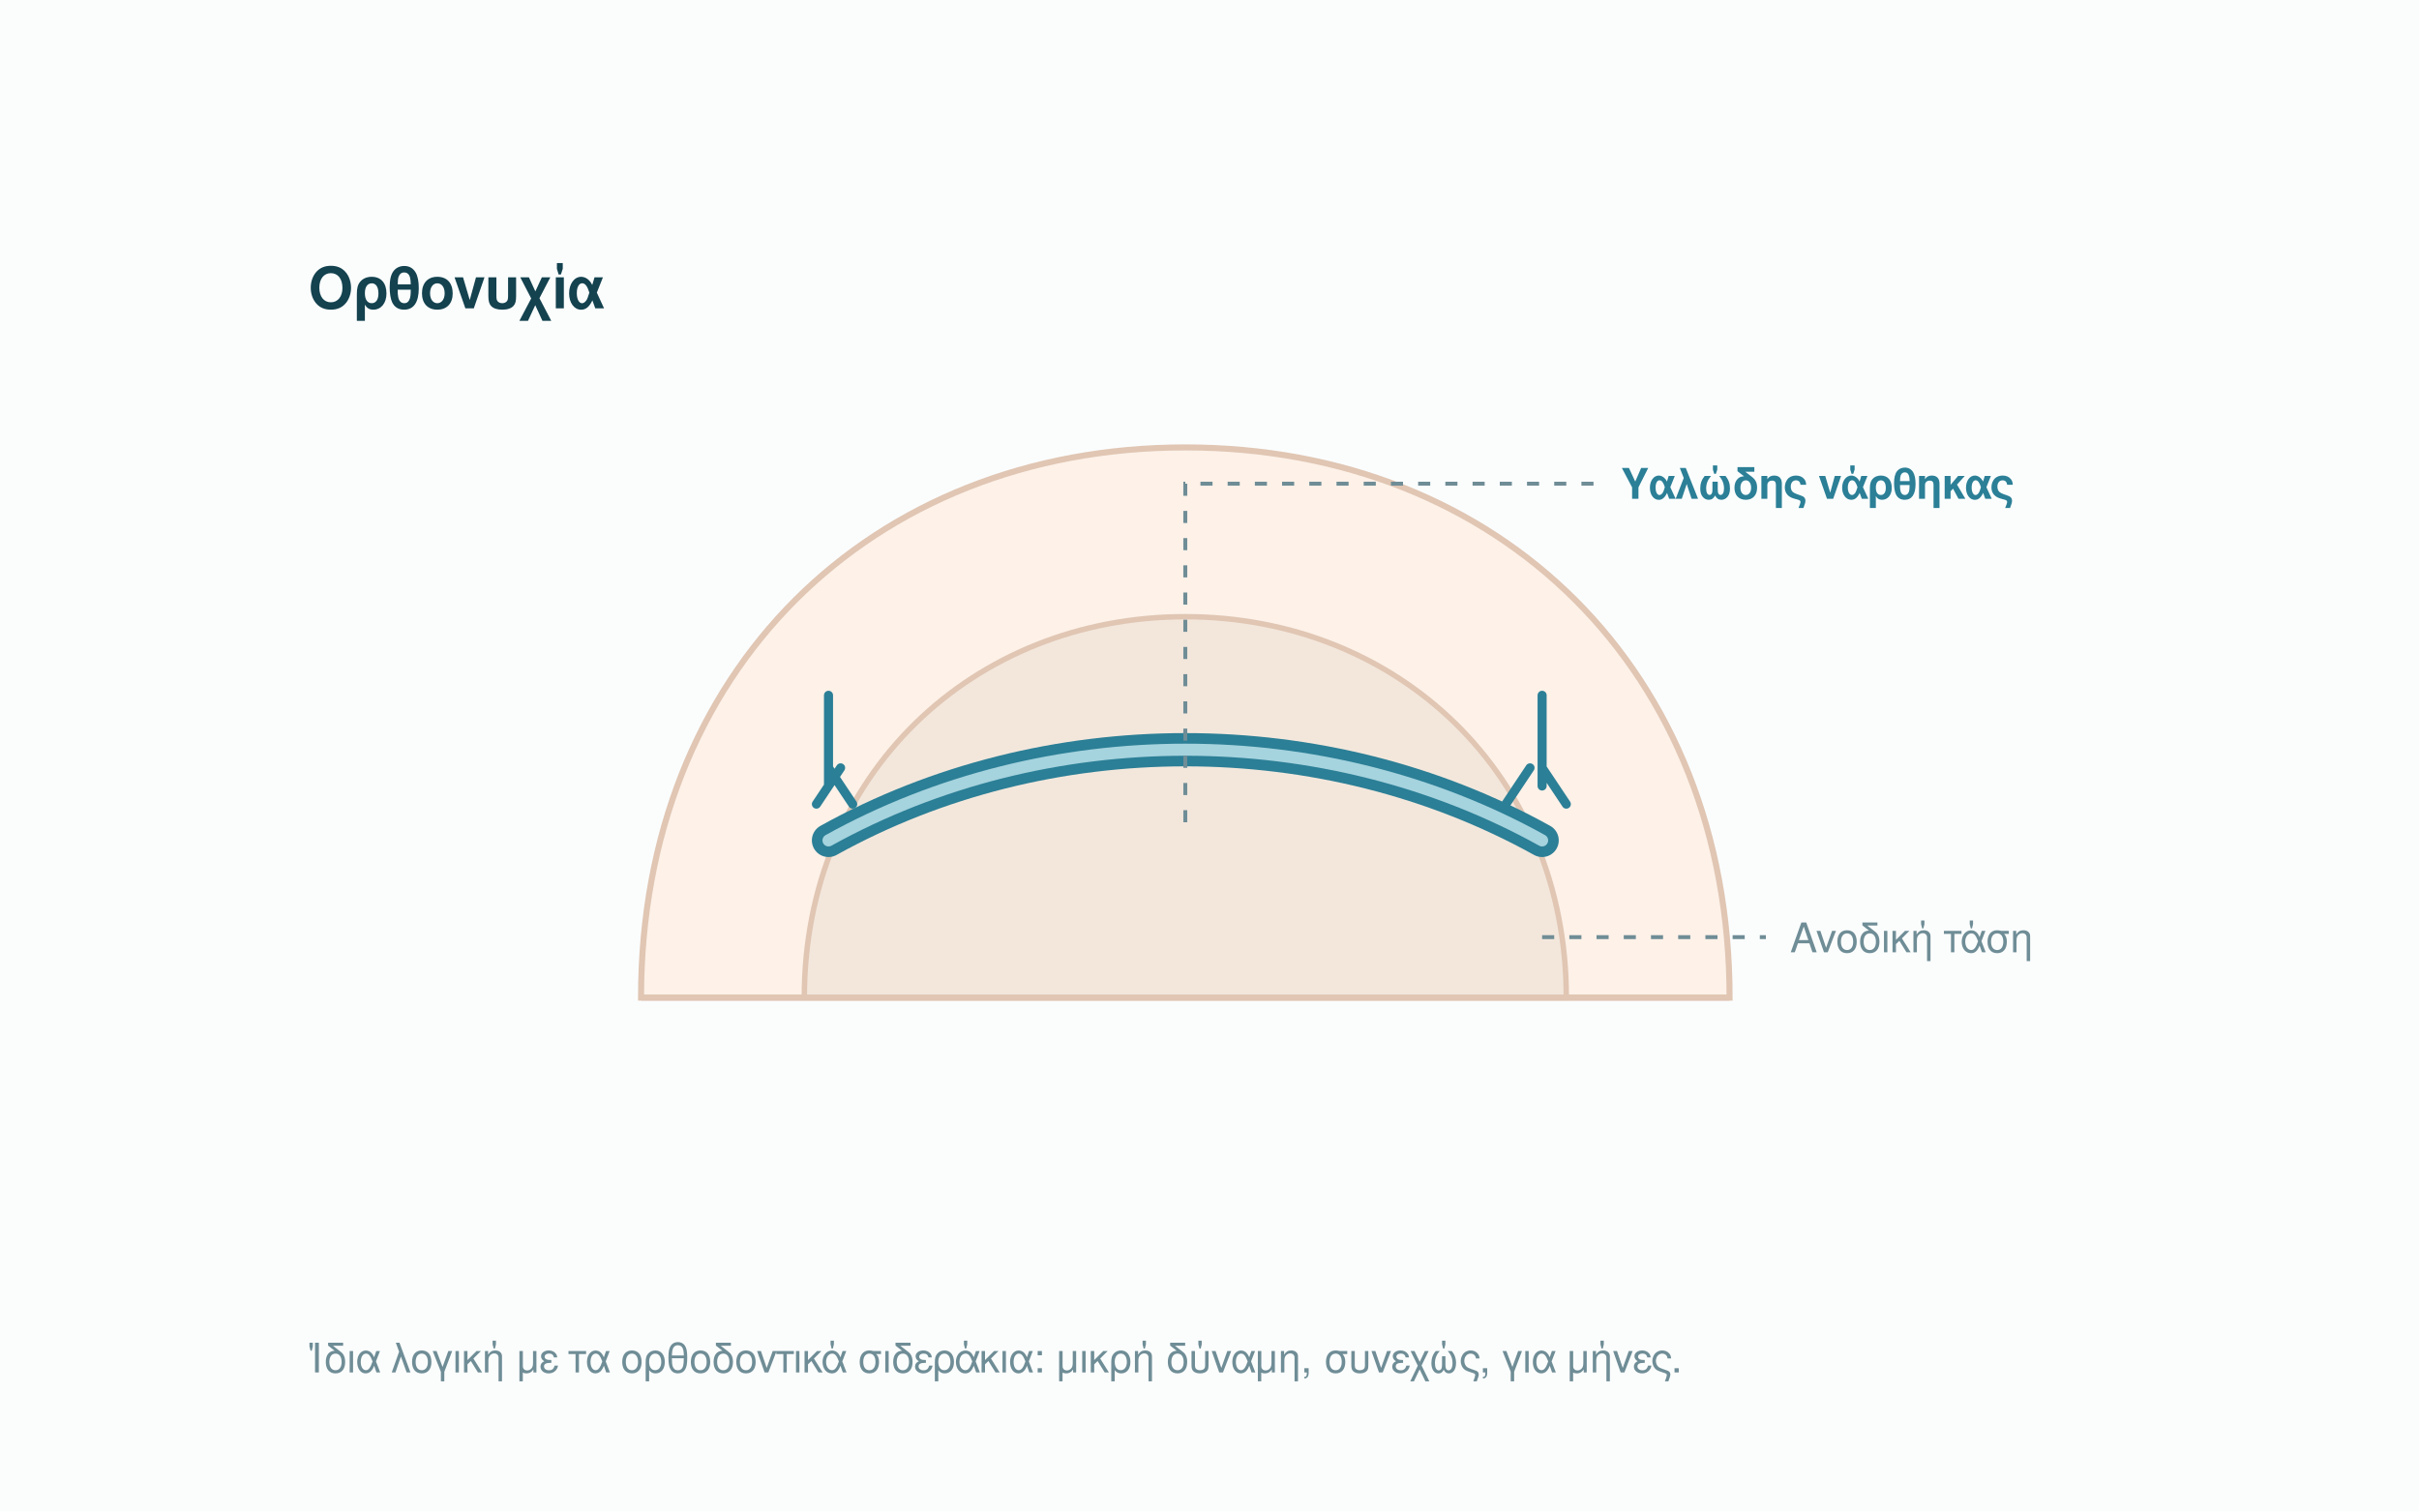
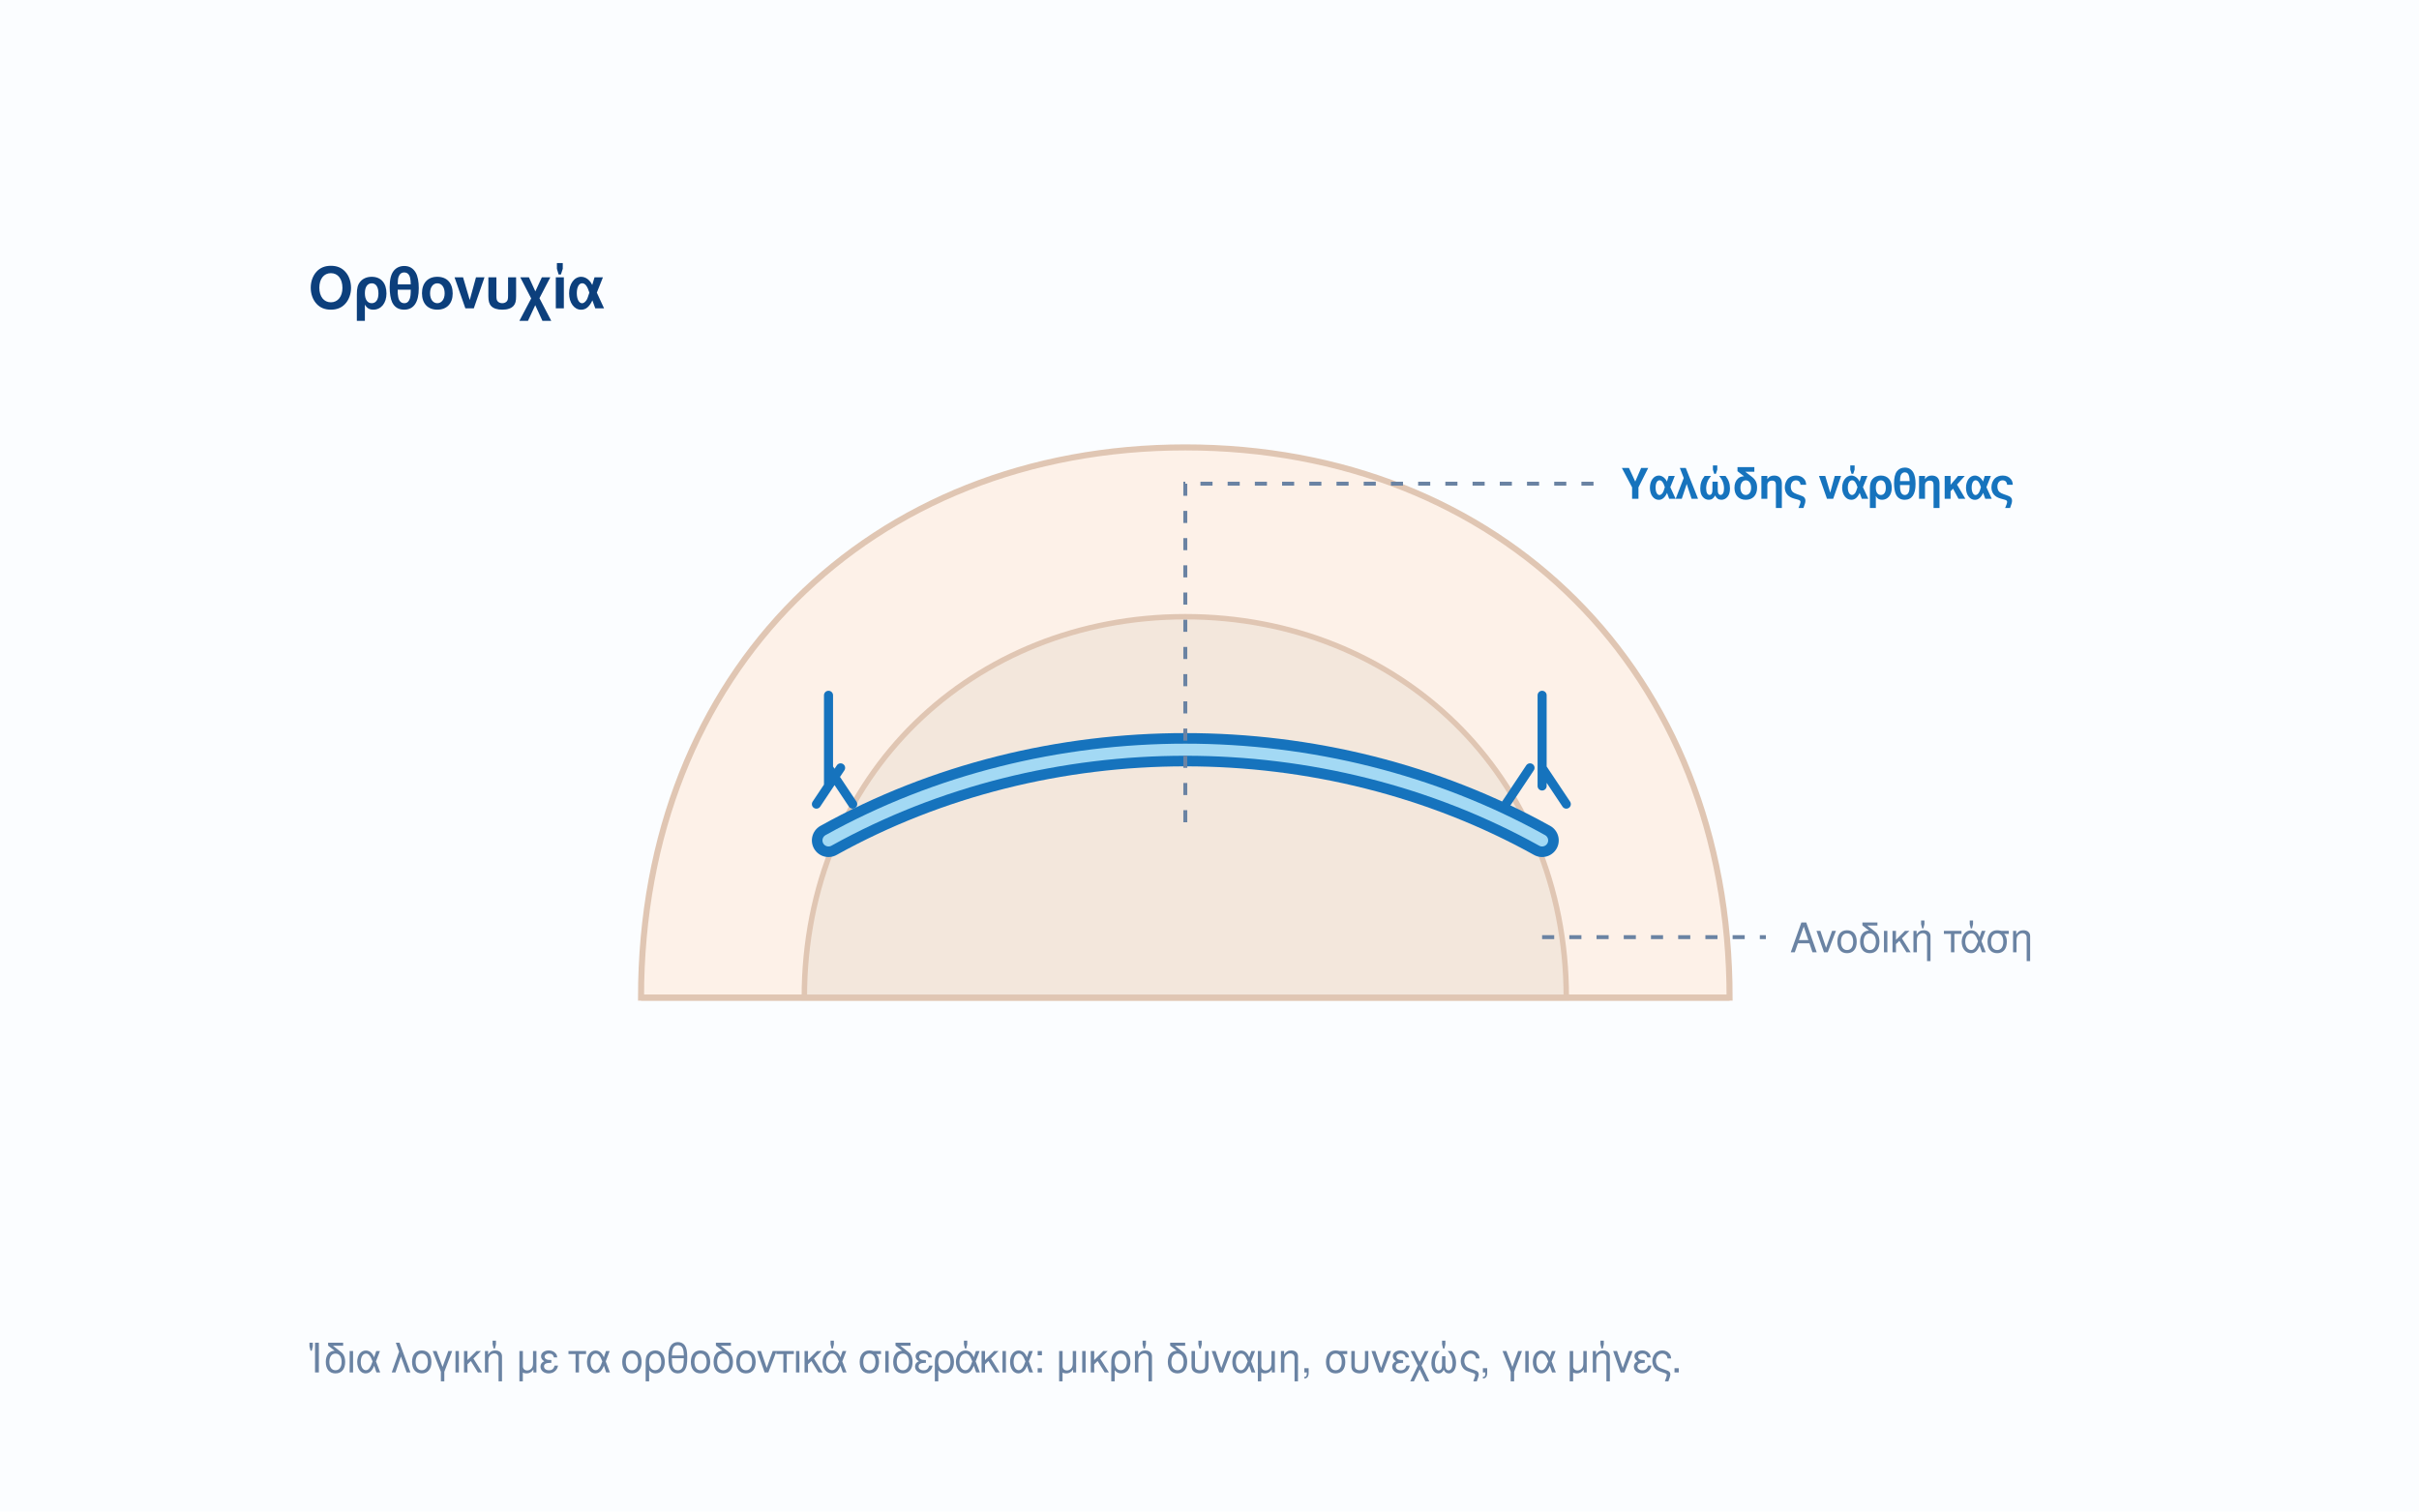
<svg xmlns="http://www.w3.org/2000/svg" viewBox="0 0 800 500" width="800" height="500" role="img" aria-label="Νάρθηκας ορθονυχίας">
-   <rect width="800" height="500" fill="#fbfdfd" />
+   <rect width="800" height="500" fill="#fbfdff" />
  <g transform="translate(62,10)">
    <path d="M150 320c0-108 76-182 180-182s180 74 180 182z" fill="#fdf1e8" stroke="#e0c6b3" stroke-width="2" />
    <path d="M204 320c0-74 56-126 126-126s126 52 126 126z" fill="#f3e7dc" stroke="#e0c6b3" stroke-width="1.8" />
-     <path d="M212 268c72-40 164-40 236 0" fill="none" stroke="#2b7f96" stroke-width="11" stroke-linecap="round" />
-     <path d="M212 268c72-40 164-40 236 0" fill="none" stroke="#a5d3de" stroke-width="4" stroke-linecap="round" />
-     <g fill="none" stroke="#2b7f96" stroke-width="3" stroke-linecap="round">
+     <path d="M212 268c72-40 164-40 236 0" fill="none" stroke="#1673bd" stroke-width="11" stroke-linecap="round" />
+     <path d="M212 268c72-40 164-40 236 0" fill="none" stroke="#a3d9f4" stroke-width="4" stroke-linecap="round" />
+     <g fill="none" stroke="#1673bd" stroke-width="3" stroke-linecap="round">
      <path d="M212 250v-30M216 244l-8 12M212 244l8 12" />
      <path d="M448 250v-30M444 244l-8 12M448 244l8 12" />
    </g>
    <path d="M150 320h360" stroke="#e0c6b3" stroke-width="2" />
-     <path d="M330 262V150h136" fill="none" stroke="#6f8d96" stroke-width="1.3" stroke-dasharray="4 5" />
-     <text x="474" y="155" font-family="Commissioner,-apple-system,BlinkMacSystemFont,'Segoe UI',Helvetica,Arial,sans-serif" font-size="14" font-weight="560" fill="#2b7f96" text-anchor="start">Υαλώδης νάρθηκας</text>
-     <path d="M448 300h74" fill="none" stroke="#6f8d96" stroke-width="1.3" stroke-dasharray="4 5" />
-     <text x="530" y="305" font-family="Commissioner,-apple-system,BlinkMacSystemFont,'Segoe UI',Helvetica,Arial,sans-serif" font-size="13.5" font-weight="420" fill="#6f8d96" text-anchor="start">Ανοδική τάση</text>
-     <text x="40" y="92" font-family="Commissioner,-apple-system,BlinkMacSystemFont,'Segoe UI',Helvetica,Arial,sans-serif" font-size="19" font-weight="560" fill="#14424f" text-anchor="start">Ορθονυχία</text>
-     <text x="40" y="444" font-family="Commissioner,-apple-system,BlinkMacSystemFont,'Segoe UI',Helvetica,Arial,sans-serif" font-size="13.5" font-weight="420" fill="#6f8d96" text-anchor="start">Ίδια λογική με τα ορθοδοντικά σιδεράκια: μικρή δύναμη, συνεχώς, για μήνες.</text>
+     <path d="M330 262V150h136" fill="none" stroke="#6a83a3" stroke-width="1.3" stroke-dasharray="4 5" />
+     <text x="474" y="155" font-family="Manrope,-apple-system,BlinkMacSystemFont,'Segoe UI',Helvetica,Arial,sans-serif" font-size="14" font-weight="560" fill="#1673bd" text-anchor="start">Υαλώδης νάρθηκας</text>
+     <path d="M448 300h74" fill="none" stroke="#6a83a3" stroke-width="1.3" stroke-dasharray="4 5" />
+     <text x="530" y="305" font-family="Manrope,-apple-system,BlinkMacSystemFont,'Segoe UI',Helvetica,Arial,sans-serif" font-size="13.5" font-weight="420" fill="#6a83a3" text-anchor="start">Ανοδική τάση</text>
+     <text x="40" y="92" font-family="Manrope,-apple-system,BlinkMacSystemFont,'Segoe UI',Helvetica,Arial,sans-serif" font-size="19" font-weight="560" fill="#0c3f7c" text-anchor="start">Ορθονυχία</text>
+     <text x="40" y="444" font-family="Manrope,-apple-system,BlinkMacSystemFont,'Segoe UI',Helvetica,Arial,sans-serif" font-size="13.5" font-weight="420" fill="#6a83a3" text-anchor="start">Ίδια λογική με τα ορθοδοντικά σιδεράκια: μικρή δύναμη, συνεχώς, για μήνες.</text>
  </g>
</svg>
